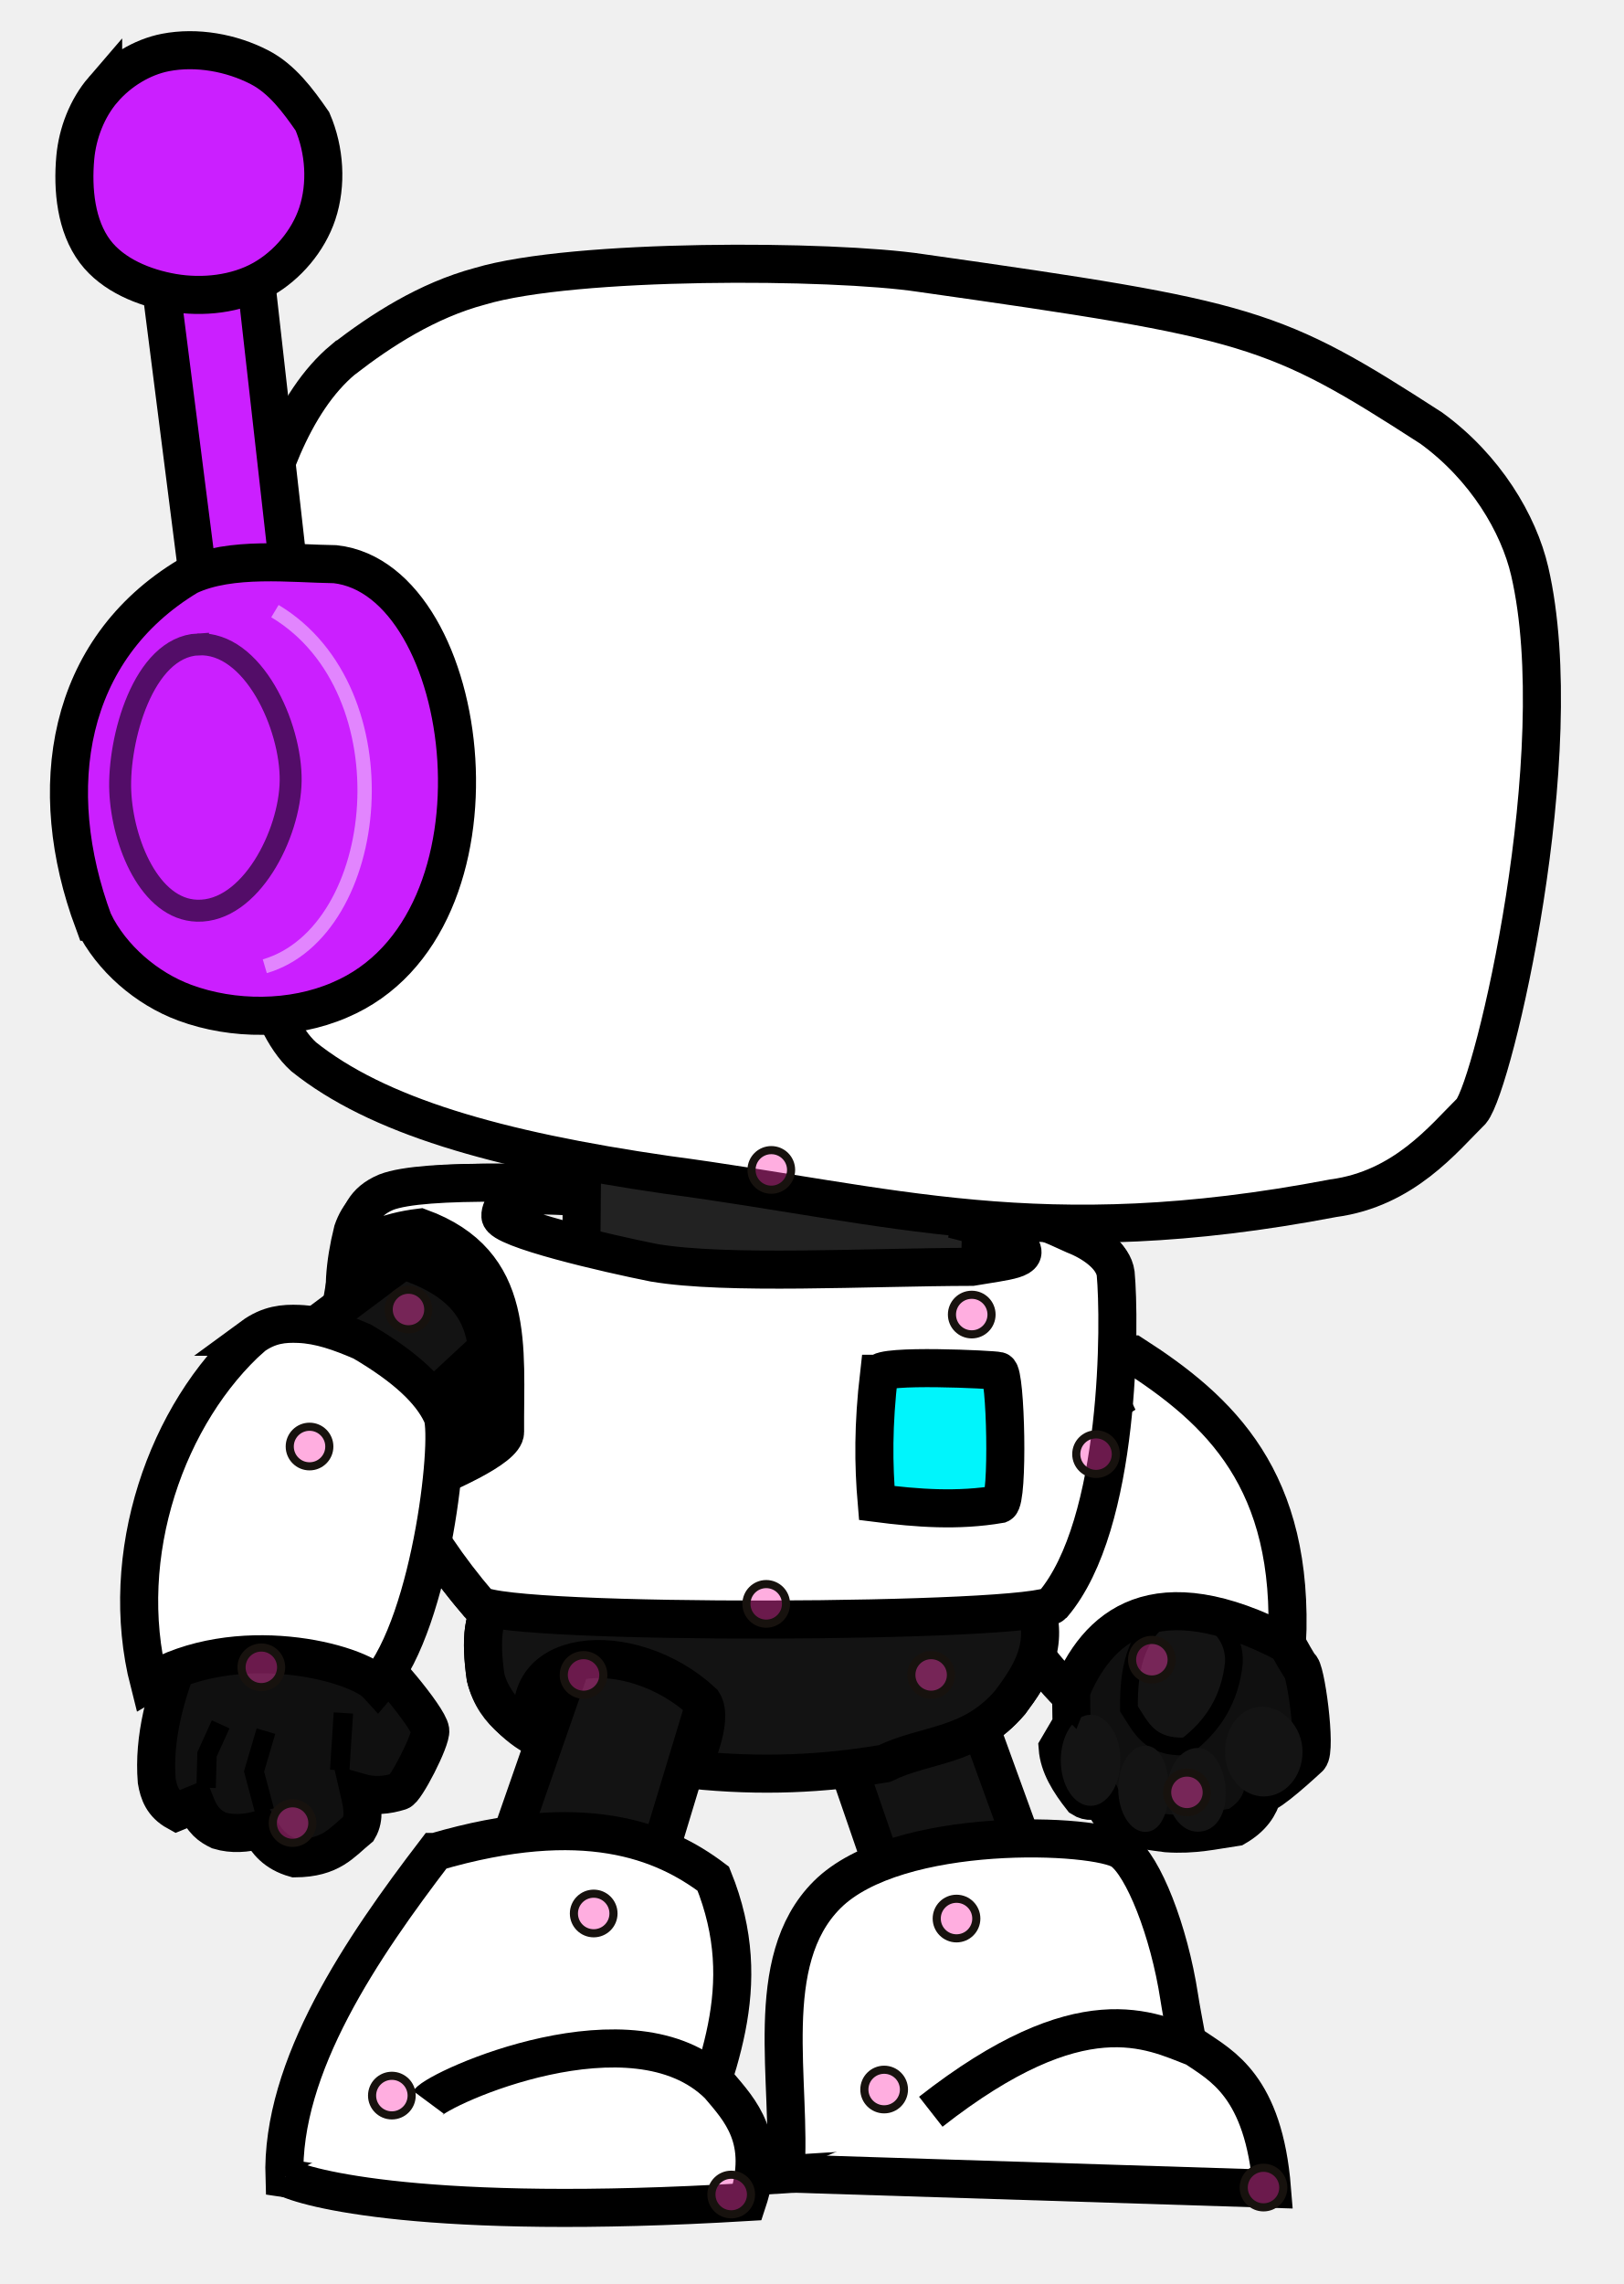
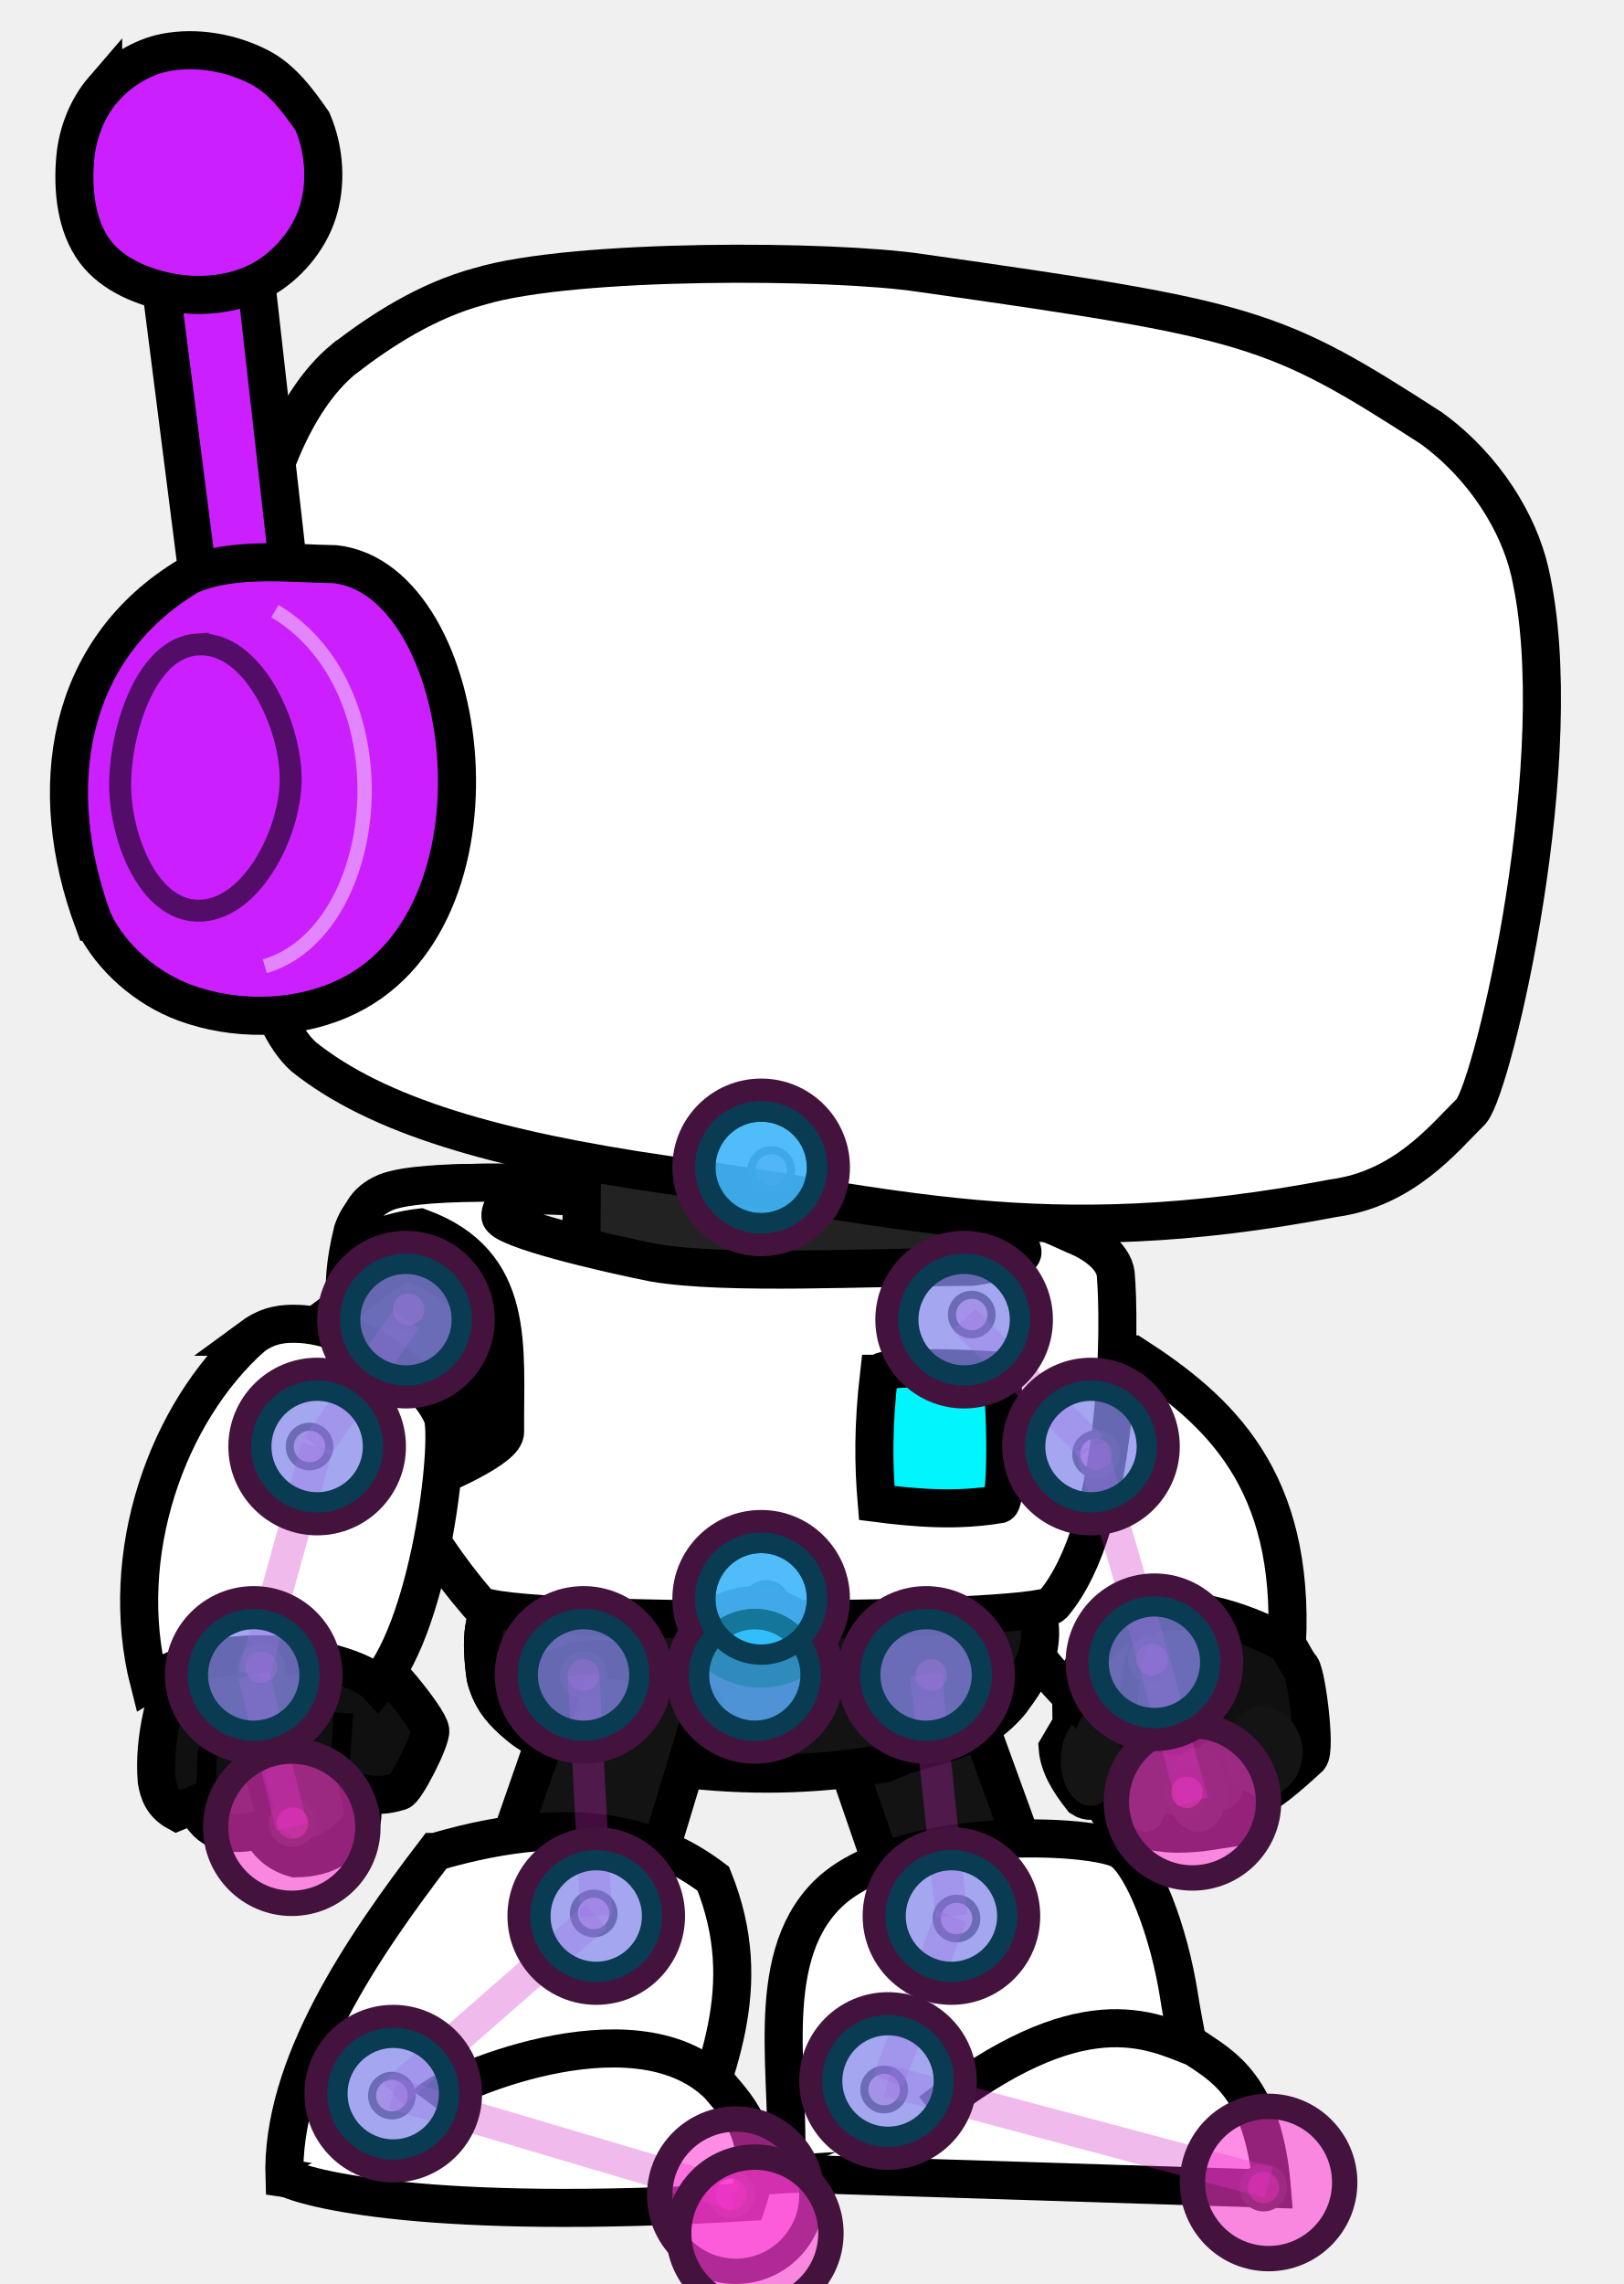
<svg xmlns="http://www.w3.org/2000/svg" width="64mm" height="90mm" viewBox="232 118 64 90" version="1.1" id="player-robot-svg">
  <defs id="defs81" />
  <g id="view-player-robot-side-right">
    <g id="part-pelvis-back" data-rig-part="pelvis_back" data-rig-bone="pelvis" data-rig-z="30">
      <path style="stroke:#000000;stroke-opacity:1;fill:#070707;fill-opacity:1;stroke-width:1.5;stroke-linecap:butt;stroke-linejoin:miter;stroke-dasharray:none" d="m 251.658,181.105 c -0.653,0.402 -0.727,1.52 -0.519,2.988 0.382,1.562 1.556,1.976 2.508,2.711 4.618,0.621 9.3,1.359 13.213,0.687 1.653,-0.806 3.424,-0.615 4.958,-2.417 0.813,-1.097 1.57,-2.219 0.947,-3.965 -1.203,-0.847 -2.844,-1.172 -4.686,-1.256 -5.025,-0.112 -8.538,-0.587 -15.074,-0.335 -0.449,0.279 -0.897,0.762 -1.346,1.588 z" id="path4613" />
    </g>
    <g id="part-far-hand" data-rig-part="far_hand" data-rig-bone="far_arm_hand" data-rig-z="8" data-note="screen-right hand base + finger pads">
      <path style="stroke:#000000;stroke-opacity:1;fill:#101010;fill-opacity:1;stroke-width:1.5;stroke-linecap:butt;stroke-linejoin:miter;stroke-dasharray:none" d="m 274.233,185.945 -0.547,0.931 c 0.052,0.695 0.456,1.345 0.96,1.983 0.244,0.159 0.504,0.117 0.77,0 0.156,0.346 0.295,0.695 0.774,0.981 0.645,0.266 1.218,0.322 1.799,0.399 1.067,0.075 1.856,-0.119 2.717,-0.245 0.64,-0.372 0.939,-0.824 1.064,-1.316 0.245,0.042 1.587,-1.198 1.825,-1.417 0.31,-0.285 -0.145,-3.656 -0.363,-3.596 -0.633,-1.015 -1.036,-2.079 -2.061,-3.009 -1.888,-0.267 -3.737,-0.444 -5.279,0.073 -1.275,0.527 -1.507,1.499 -1.698,2.489 z" id="path4719" />
      <path style="fill:#141414;fill-opacity:1;stroke:#000000;stroke-width:0.7;stroke-linecap:butt;stroke-linejoin:miter;stroke-dasharray:none;stroke-opacity:1" d="m 277.945,181.6 c -1.259,0.912 -1.462,2.276 -1.449,3.733 0.469,0.719 0.794,1.551 2.253,1.484 1.049,-0.791 1.734,-1.847 1.883,-3.296 0.051,-1.001 -0.629,-1.629 -1.292,-1.971 -0.412,-0.2 -1.025,-0.093 -1.394,0.05 z" id="path4824" />
      <path id="path4892" style="opacity:1;fill:#141414;fill-opacity:1;stroke-width:0.7;stroke-linecap:round;stroke-linejoin:round;stroke-dasharray:none" d="m 283.337,187.033 c 0,0.969 -0.684,1.755 -1.527,1.755 -0.843,0 -1.527,-0.786 -1.527,-1.755 0,-0.969 0.614,-1.781 1.458,-1.781 0.843,-1e-5 1.597,0.811 1.597,1.781 z" />
      <path id="path4886" style="opacity:1;fill:#141414;fill-opacity:1;stroke-width:0.7;stroke-linecap:round;stroke-linejoin:round;stroke-dasharray:none" d="m 280.311,188.665 c 0,0.911 -0.441,1.513 -1.104,1.513 -0.664,0 -1.201,-0.739 -1.201,-1.65 0,-0.911 0.538,-1.65 1.201,-1.65 0.664,0 1.104,0.876 1.104,1.788 z" />
      <path id="path4888" style="opacity:1;fill:#141414;fill-opacity:1;stroke-width:0.7;stroke-linecap:round;stroke-linejoin:round;stroke-dasharray:none" d="m 278.069,188.504 c 0,0.938 -0.338,1.681 -0.927,1.681 -0.589,0 -1.067,-0.761 -1.067,-1.699 0,-0.938 0.477,-1.699 1.067,-1.699 0.589,0 0.927,0.779 0.927,1.717 z" />
      <path id="path4890" style="opacity:1;fill:#141414;fill-opacity:1;stroke-width:0.7;stroke-linecap:round;stroke-linejoin:round;stroke-dasharray:none" d="m 276.161,187.365 a 1.176,1.794 0 0 1 -1.176,1.794 1.176,1.794 0 0 1 -1.176,-1.794 1.176,1.794 0 0 1 1.176,-1.794 1.176,1.794 0 0 1 1.176,1.794 z" />
    </g>
    <g id="part-far-arm-l" data-rig-part="far_arm_l" data-rig-bone="far_arm_l" data-rig-z="9">
      <path style="stroke:#000000;stroke-opacity:1;fill:#ffffff;fill-opacity:1;stroke-width:1.5;stroke-linecap:butt;stroke-linejoin:miter;stroke-dasharray:none" d="m 276.649,171.37 c 3.429,2.201 6.386,4.941 6.076,11.418 -5.201,-2.73 -7.506,-0.722 -8.571,1.987 -2.484,-2.562 -3.867,-5.506 -5.465,-8.515 1.743,-3.236 3.836,-5.222 7.959,-4.89 z" id="path4625" />
    </g>
    <g id="part-far-arm-u" data-rig-part="far_arm_u" data-rig-bone="far_arm_u" data-rig-z="10">
      <path style="stroke:#000000;stroke-opacity:1;fill:#131313;fill-opacity:1;stroke-width:1.5;stroke-linecap:butt;stroke-linejoin:miter;stroke-dasharray:none" d="m 275.293,172.235 -2.024,-3.189 -4.972,2.862 2.684,4.458 4.809,-3.092 z" id="path4631" />
    </g>
    <g id="part-torso-back" data-rig-part="torso_back" data-rig-bone="torso" data-rig-z="20">
      <path id="path3280" style="display:inline;fill:#ffffff;fill-opacity:1;stroke:#000000;stroke-width:1.5;stroke-linecap:butt;stroke-linejoin:miter;stroke-dasharray:none;stroke-opacity:1" d="m 251.931,164.604 c -2.106,-0.009 -3.738,0.086 -4.48,0.374 -0.901,0.383 -1.321,0.87 -1.549,1.526 -0.336,1.351 -0.384,2.385 -0.251,3.63 0.787,4.246 2.37,7.755 5.164,11.011 1.144,0.831 21.865,0.734 22.607,0 2.71,-3.181 2.648,-11.233 2.479,-13.048 -0.089,-0.691 -0.923,-1.247 -1.627,-1.519 -0.847,-0.375 -2.235,-1.125 -4.773,-1.288 l -1.25,-0.099 c -4.767,-0.049 -11.689,-0.567 -16.321,-0.587 z m 2.846,0.552 c 4.658,0.159 10.963,0.422 13.483,0.675 1.535,0.151 2.563,0.317 3.839,1.164 0.498,0.556 -0.478,0.598 -1.865,0.838 -4.142,0.009 -9.645,0.326 -12.524,-0.159 -1.822,-0.362 -6.027,-1.33 -6.057,-1.834 -0.027,-0.4 0.109,-0.583 0.435,-0.647 1.03,-0.12 1.357,-0.097 2.69,-0.037 z" />
      <path style="stroke:none;stroke-opacity:1;fill:#000000;fill-opacity:1;stroke-width:0.265;stroke-linecap:butt;stroke-linejoin:miter;stroke-dasharray:none" d="m 246.702,165.674 -0.575,5.178 4.131,7.121 5.346,-1.229 -2.461,-9.143 -2.874,-2.355 z" id="path4950" />
    </g>
    <g id="part-neck" data-rig-part="neck_ring" data-rig-bone="torso" data-rig-z="21">
      <path style="display:inline;fill:#222222;fill-opacity:1;stroke:#000000;stroke-width:1.5;stroke-linecap:butt;stroke-linejoin:miter;stroke-dasharray:none;stroke-opacity:1" d="m 254.953,162.535 -0.066,7.67 15.664,0.499 0.214,-7.927 z" id="path3288" />
    </g>
    <g id="part-far-leg-u" data-rig-part="far_leg_u" data-rig-bone="far_leg_u" data-rig-z="14">
      <path style="stroke:#000000;stroke-opacity:1;fill:#131313;fill-opacity:1;stroke-width:1.5;stroke-linecap:butt;stroke-linejoin:miter;stroke-dasharray:none" d="m 267.884,194.741 -3.79,-11.002 5.234,-1.303 4.236,11.657 z" id="path4621" />
    </g>
    <g id="part-near-leg-u" data-rig-part="near_leg_u" data-rig-bone="near_leg_u" data-rig-z="42">
      <path style="stroke:#000000;stroke-opacity:1;fill:#131313;fill-opacity:1;stroke-width:1.5;stroke-linecap:butt;stroke-linejoin:miter;stroke-dasharray:none" d="m 254.402,183.901 -3.449,9.892 5.708,1.639 3.513,-11.608 -5.224,-1.399 z" id="path4619" />
    </g>
    <g id="part-pelvis-front" data-rig-part="pelvis_front" data-rig-bone="pelvis" data-rig-z="35">
      <path id="path4701" style="fill:#131313;fill-opacity:1;stroke:#000000;stroke-width:1.5;stroke-linecap:butt;stroke-linejoin:miter;stroke-dasharray:none;stroke-opacity:1" d="m 256.392,179.445 c -1.043,0.003 -2.162,0.025 -3.387,0.072 -0.449,0.279 -0.897,0.763 -1.346,1.588 -0.653,0.402 -0.727,1.52 -0.519,2.988 0.355,1.452 1.944,2.413 2.004,2.338 -1.102,-3.543 3.69,-4.023 6.558,-1.358 0.473,0.733 -0.472,2.594 -0.458,2.658 2.758,0.29 5.24,0.168 7.617,-0.24 1.653,-0.806 3.424,-0.615 4.957,-2.417 0.813,-1.097 1.57,-2.219 0.947,-3.965 -1.203,-0.847 -2.844,-1.172 -4.687,-1.256 -4.082,-0.091 -7.167,-0.421 -11.686,-0.407 z" />
    </g>
    <g id="part-torso-front" data-rig-part="torso_front" data-rig-bone="torso" data-rig-z="40">
      <path id="path3280-3" style="stroke:#000000;stroke-opacity:1;fill:#ffffff;fill-opacity:1;display:inline;stroke-width:1.5;stroke-linecap:butt;stroke-linejoin:miter;stroke-dasharray:none" d="M 251.699 164.604 C 249.593 164.595 247.961 164.69 247.219 164.978 C 246.318 165.361 246.201 165.934 245.973 166.59 C 245.893 166.911 245.829 167.214 245.78 167.506 C 246.367 166.959 247.205 166.537 248.561 166.372 C 252.376 167.762 251.882 171.082 251.907 174.43 C 251.912 175.071 249.549 176.092 247.882 176.777 C 248.675 178.337 249.665 179.808 250.886 181.231 C 252.03 182.062 272.751 181.965 273.493 181.231 C 276.204 178.05 276.142 169.998 275.973 168.183 C 275.884 167.492 275.05 166.936 274.346 166.664 C 273.589 166.329 272.398 165.696 270.341 165.448 L 270.22 166.206 C 270.876 166.371 271.487 166.628 272.169 167.081 C 272.667 167.637 271.692 167.679 270.304 167.919 C 266.162 167.928 260.659 168.245 257.78 167.76 C 255.957 167.398 251.752 166.43 251.723 165.926 C 251.696 165.526 252.191 165.158 252.331 165.166 L 252.337 164.604 L 251.699 164.604 z " />
      <path style="fill:#00f5fc;fill-opacity:1;stroke:#000000;stroke-width:1.5;stroke-linecap:butt;stroke-linejoin:miter;stroke-opacity:1;stroke-dasharray:none" d="m 266.647,172.132 c -0.234,2.025 -0.224,3.551 -0.092,5.094 1.595,0.205 3.2,0.326 4.849,0.044 0.349,-0.147 0.243,-5.189 -0.05,-5.248 -0.191,-0.056 -4.663,-0.271 -4.706,0.11 z" id="path4733" />
    </g>
    <g id="part-near-hand" data-rig-part="near_hand" data-rig-bone="near_arm_hand" data-rig-z="48" data-note="screen-left hand base + finger line details">
      <path style="stroke:#000000;stroke-opacity:1;fill:#101010;fill-opacity:1;stroke-width:1.5;stroke-linecap:butt;stroke-linejoin:miter;stroke-dasharray:none" d="m 239.219,183.029 c -0.711,1.737 -1.178,3.46 -1.041,5.149 0.08,0.469 0.236,0.911 0.791,1.216 l 0.743,-0.303 c 0.267,0.678 0.591,0.878 0.919,1.039 0.52,0.156 1.06,0.116 1.613,-0.032 0.279,0.464 0.6,0.908 1.385,1.129 1.419,-0.012 1.827,-0.609 2.503,-1.167 0.252,-0.433 0.148,-0.932 0.032,-1.432 0.608,0.174 1.111,0.104 1.582,-0.041 0.219,-0.018 1.264,-2.042 1.212,-2.405 -0.078,-0.544 -2.158,-2.952 -2.223,-2.799 l -3.295,-1.904 z" id="path4717" />
      <path style="fill:none;stroke:#000000;stroke-width:0.765;stroke-linecap:butt;stroke-linejoin:miter;stroke-opacity:1;stroke-dasharray:none" d="m 245.39,187.758 0.144,-2.259" id="path4830" />
      <path style="fill:none;stroke:#000000;stroke-width:0.765;stroke-linecap:butt;stroke-linejoin:miter;stroke-opacity:1;stroke-dasharray:none" d="m 240.123,188.446 0.036,-1.315 0.538,-1.184" id="path4828" />
      <path style="fill:none;stroke:#000000;stroke-width:0.765;stroke-linecap:butt;stroke-linejoin:miter;stroke-opacity:1;stroke-dasharray:none" d="m 242.426,189.355 -0.413,-1.55 0.469,-1.59" id="path4826" />
    </g>
    <g id="part-face-open" data-rig-part="face_open" data-rig-bone="head" data-rig-z="61" data-rig-opacity="face_open_vis">
      <path style="stroke:#000000;stroke-opacity:1;fill:#000000;fill-opacity:1;display:inline;stroke-width:1.5;stroke-linecap:butt;stroke-linejoin:miter;stroke-dasharray:none" d="m 266.928,140.162 c -1.729,0.588 -5.906,13.637 -1.993,19.949 2.029,1.293 10.207,3.72 21.112,1.135 2.529,-2.011 4.773,-10.438 3.046,-18.272 -0.925,-2.203 -14.011,-6.174 -22.165,-2.812 z" id="face-open-visor" />
      <path id="face-open-eye-right" style="stroke:none;stroke-opacity:1;fill:#0defff;fill-opacity:1;opacity:1;stroke-width:1.5;stroke-linecap:round;stroke-linejoin:round" d="m 276.745,150.797 c 0,3.761 -1.294,6.323 -3.438,6.323 -2.144,-1e-5 -2.502,-1.917 -2.502,-5.679 0,-3.761 1.317,-6.279 3.461,-6.279 2.144,-1e-5 2.479,1.873 2.479,5.634 z" />
      <path id="face-open-eye-left" style="stroke:none;stroke-opacity:1;fill:#0defff;fill-opacity:1;stroke-width:1.5;stroke-linecap:round;stroke-linejoin:round" d="m 286.13,151.587 c 0,3.761 -0.87,6.058 -3.014,6.058 -2.144,-1e-5 -2.065,-2.119 -2.065,-5.88 0,-3.761 0.863,-5.701 2.965,-5.579 1.93,0.112 2.114,1.641 2.114,5.402 z" />
    </g>
    <g id="part-face-blink" data-rig-part="face_blink" data-rig-bone="head" data-rig-z="62" data-rig-opacity="blink_vis">
      <path id="face-blink-visor" style="display:inline;fill:#000000;fill-opacity:1;stroke:#000000;stroke-width:1.5;stroke-linecap:round;stroke-linejoin:round;stroke-dasharray:none;stroke-opacity:1" d="m 267.1,143.1 c 4.6,-2.4 15.9,-1.9 20.7,1.1 1.9,3.5 1.1,10.0 -2.3,13.0 -7.0,2.5 -14.7,1.3 -18.9,-1.8 -1.8,-3.7 -1.6,-8.8 0.5,-12.3 z" />
      <path id="face-blink-eye-right" style="fill:none;fill-opacity:1;stroke:#0defff;stroke-width:2.3;stroke-linecap:round;stroke-linejoin:round;stroke-dasharray:none;stroke-opacity:1" d="m 269.7,151.7 c 1.5,2.1 4.2,2.6 6.0,0.3" />
      <path id="face-blink-eye-left" style="fill:none;fill-opacity:1;stroke:#0defff;stroke-width:2.3;stroke-linecap:round;stroke-linejoin:round;stroke-dasharray:none;stroke-opacity:1" d="m 280.3,152.4 c 1.5,2.0 4.2,2.3 5.8,0.1" />
    </g>
    <g id="part-near-arm-u" data-rig-part="near_arm_u" data-rig-bone="near_arm_u" data-rig-z="46">
      <path style="stroke:#000000;stroke-opacity:1;fill:#131313;fill-opacity:1;stroke-width:1.5;stroke-linecap:butt;stroke-linejoin:miter;stroke-dasharray:none" d="m 242.847,171.422 5.04,-3.766 c 2.247,0.724 3.141,1.876 3.311,3.465 l -4.207,3.901 z" id="path4623" />
    </g>
    <g id="part-near-arm-l" data-rig-part="near_arm_l" data-rig-bone="near_arm_l" data-rig-z="47">
      <path style="stroke:#000000;stroke-opacity:1;fill:#ffffff;fill-opacity:1;display:inline;stroke-width:1.5;stroke-linecap:butt;stroke-linejoin:miter;stroke-dasharray:none" d="m 241.941,170.674 c -3.358,2.992 -5.348,8.587 -4.063,13.617 3.43,-2.035 8.185,-0.808 9.007,0.102 2.175,-2.554 2.948,-10.048 2.516,-10.68 -0.429,-0.905 -1.402,-1.838 -3.128,-2.851 -0.874,-0.378 -1.674,-0.662 -2.499,-0.694 -0.581,-0.023 -1.169,0.018 -1.834,0.506 z" id="path4109" />
    </g>
    <g id="part-far-leg-l" data-rig-part="far_leg_l" data-rig-bone="far_leg_l" data-rig-z="15">
      <path id="path-far-shin-link" style="fill:#131313;fill-opacity:1;stroke:#000000;stroke-width:1.5;stroke-linecap:round;stroke-linejoin:round;stroke-dasharray:none;stroke-opacity:1" d="m 268.042,192.898 3.316,1.404 -2.852,6.737 -3.316,-1.404 z" />
    </g>
    <g id="part-far-foot" data-rig-part="far_foot" data-rig-bone="far_leg_foot" data-rig-z="16" data-note="complete rigid boot, sole, and toe artwork">
      <path style="stroke:#000000;stroke-opacity:1;fill:#ffffff;fill-opacity:1;stroke-width:1.5;stroke-linecap:butt;stroke-linejoin:miter;stroke-dasharray:none" d="m 264.598,192.662 c -2.625,2.624 -1.375,7.396 -1.642,11.013 0,0 15.481,-0.961 15.957,-1.17 0.743,-0.326 -0.174,-4.106 -0.434,-5.8 -0.406,-2.648 -1.422,-5.179 -2.244,-5.77 -0.976,-0.7 -8.863,-1.045 -11.637,1.727 z" id="path4617" />
      <path style="fill:#ffffff;fill-opacity:1;stroke:#000000;stroke-width:1.5;stroke-linecap:butt;stroke-linejoin:miter;stroke-opacity:1;stroke-dasharray:none" d="m 262.958,203.642 19.176,0.607 c -0.325,-4.048 -2.001,-4.858 -3.033,-5.564 -1.773,-0.681 -4.451,-2.142 -10.415,2.527" id="path4629" />
    </g>
    <g id="part-near-leg-l" data-rig-part="near_leg_l" data-rig-bone="near_leg_l" data-rig-z="43">
      <path id="path-near-shin-link" style="fill:#131313;fill-opacity:1;stroke:#000000;stroke-width:1.5;stroke-linecap:round;stroke-linejoin:round;stroke-dasharray:none;stroke-opacity:1" d="m 254.194,192.064 2.412,2.672 -7.955,7.176 -2.412,-2.672 z" />
    </g>
    <g id="part-near-foot" data-rig-part="near_foot" data-rig-bone="near_leg_foot" data-rig-z="44" data-note="complete rigid boot, sole, and toe artwork">
      <path style="stroke:#000000;stroke-opacity:1;fill:#ffffff;fill-opacity:1;stroke-width:1.5;stroke-linecap:butt;stroke-linejoin:miter;stroke-dasharray:none" d="m 249.153,190.975 c 5.851,-1.712 8.988,-0.438 10.96,1.055 1.751,4.328 0.041,7.59 -1.168,11.291 -3.525,0.021 -1.467,0.918 -4.853,1.178 -1.72,0.132 -5.131,0.217 -10.88,-0.67 -0.15,-4.406 3.09,-9.125 5.94,-12.854 z" id="path4615" />
      <path style="fill:#ffffff;fill-opacity:1;stroke:#000000;stroke-width:1.5;stroke-linecap:butt;stroke-linejoin:miter;stroke-opacity:1;stroke-dasharray:none" d="m 248.885,200.84 c 0.428,-0.576 8.063,-4.032 11.445,-0.674 0.829,0.981 1.947,2.128 1.125,4.603 -12.671,0.761 -17.438,-0.551 -18.226,-0.983" id="path4627" />
    </g>
    <g id="part-head" data-rig-part="head" data-rig-bone="head" data-rig-z="60">
      <path style="display:inline;fill:#ffffff;fill-opacity:1;stroke:#000000;stroke-width:1.5;stroke-linecap:butt;stroke-linejoin:miter;stroke-dasharray:none;stroke-opacity:1" d="m 245.528,132.165 c -2.007,1.674 -3.111,4.88 -3.728,7.941 -0.882,4.226 -0.966,16.7 2.167,19.534 2.889,2.314 7.571,3.679 14.319,4.654 8.799,1.167 14.686,3.134 26.259,0.922 2.797,-0.373 4.361,-2.359 5.447,-3.432 0.884,-1.078 3.957,-14.135 2.298,-21.28 -0.433,-1.864 -1.745,-4.087 -3.881,-5.636 -6.202,-4.004 -7.074,-4.262 -20.124,-6.112 -3.481,-0.525 -13.66,-0.585 -17.371,0.525 -2.079,0.557 -3.892,1.731 -5.385,2.884 z" id="path3119" />
      <path style="stroke:#000000;stroke-opacity:1;fill:#cb1fff;fill-opacity:1;stroke-width:1.5;stroke-linecap:butt;stroke-linejoin:miter;stroke-dasharray:none" d="m 239.841,141.056 -1.753,-13.768 3.759,-0.374 1.772,15.712 -3.473,0.385 z" id="path4712" />
      <path style="fill:#cb1fff;fill-opacity:1;stroke:#000000;stroke-width:1.5;stroke-linecap:butt;stroke-linejoin:miter;stroke-dasharray:none;stroke-opacity:1" d="m 235.688,154.324 c 0.704,1.438 2.092,2.632 3.594,3.187 1.909,0.706 4.237,0.703 6.104,-0.105 7.029,-2.971 5.294,-16.561 -0.172,-17.174 -1.716,-0.023 -4.125,-0.323 -5.788,0.464 -4.828,2.898 -5.686,8.385 -3.739,13.628 z" id="path4710" />
      <path style="fill:#cb1fff;stroke:#000000;stroke-width:1.5;stroke-linecap:butt;stroke-linejoin:miter;stroke-opacity:1;fill-opacity:1;stroke-dasharray:none" d="m 236.065,121.531 c -0.631,0.732 -1.011,1.72 -1.098,2.682 -0.113,1.256 0.024,2.694 0.783,3.701 0.696,0.923 1.926,1.427 3.065,1.622 1.174,0.201 2.497,0.058 3.535,-0.526 0.978,-0.55 1.8,-1.523 2.154,-2.588 0.383,-1.153 0.297,-2.504 -0.19,-3.639 -0.574,-0.83 -1.203,-1.678 -2.088,-2.134 -1.109,-0.572 -2.473,-0.818 -3.699,-0.582 -0.938,0.181 -1.838,0.741 -2.462,1.465 z" id="path4714" />
      <path style="fill:none;stroke:#fefefe;stroke-width:0.565;stroke-linecap:butt;stroke-linejoin:miter;stroke-dasharray:none;stroke-opacity:0.458" d="m 242.836,142.081 c 5.234,3.137 4.28,12.618 -0.399,13.994" id="path4735" />
      <path style="fill:none;stroke:#000000;stroke-width:0.865;stroke-linecap:butt;stroke-linejoin:miter;stroke-opacity:0.59;stroke-dasharray:none" d="m 239.804,143.391 c -2.171,0.118 -3.149,3.758 -3.064,5.781 0.085,2.023 1.163,4.664 3.03,4.714 2.1,0.056 3.656,-3.012 3.686,-5.112 0.031,-2.168 -1.481,-5.501 -3.652,-5.382 z" id="path4737" />
    </g>
    <g id="rig-joints">
      <circle id="joint-waist" cx="262.2" cy="181.2" r="0.78" style="fill:#ff3eb5;fill-opacity:0.42;stroke:#17120e;stroke-width:0.32" data-rig-joint="waist" />
      <circle id="joint-neck" cx="262.4" cy="164.1" r="0.78" style="fill:#ff3eb5;fill-opacity:0.42;stroke:#17120e;stroke-width:0.32" data-rig-joint="neck" />
      <circle id="joint-far-shoulder" cx="270.3" cy="169.8" r="0.78" style="fill:#ff3eb5;fill-opacity:0.42;stroke:#17120e;stroke-width:0.32" data-rig-joint="far_shoulder" />
      <circle id="joint-far-elbow" cx="275.2" cy="175.3" r="0.78" style="fill:#ff3eb5;fill-opacity:0.42;stroke:#17120e;stroke-width:0.32" data-rig-joint="far_elbow" />
      <circle id="joint-far-wrist" cx="277.4" cy="183.4" r="0.78" style="fill:#ff3eb5;fill-opacity:0.42;stroke:#17120e;stroke-width:0.32" data-rig-joint="far_wrist" />
      <circle id="joint-far-handtip" cx="278.782" cy="188.627" r="0.78" style="fill:#ff3eb5;fill-opacity:0.42;stroke:#17120e;stroke-width:0.32" data-rig-joint="far_handtip" />
      <circle id="joint-near-shoulder" cx="248.1" cy="169.6" r="0.78" style="fill:#ff3eb5;fill-opacity:0.42;stroke:#17120e;stroke-width:0.32" data-rig-joint="near_shoulder" />
      <circle id="joint-near-elbow" cx="244.2" cy="175" r="0.78" style="fill:#ff3eb5;fill-opacity:0.42;stroke:#17120e;stroke-width:0.32" data-rig-joint="near_elbow" />
      <circle id="joint-near-wrist" cx="242.3" cy="183.7" r="0.78" style="fill:#ff3eb5;fill-opacity:0.42;stroke:#17120e;stroke-width:0.32" data-rig-joint="near_wrist" />
      <circle id="joint-near-handtip" cx="243.532" cy="189.837" r="0.78" style="fill:#ff3eb5;fill-opacity:0.42;stroke:#17120e;stroke-width:0.32" data-rig-joint="near_handtip" />
      <circle id="joint-far-hip" cx="268.7" cy="184" r="0.78" style="fill:#ff3eb5;fill-opacity:0.42;stroke:#17120e;stroke-width:0.32" data-rig-joint="far_hip" />
      <circle id="joint-far-knee" cx="269.7" cy="193.6" r="0.78" style="fill:#ff3eb5;fill-opacity:0.42;stroke:#17120e;stroke-width:0.32" data-rig-joint="far_knee" />
      <circle id="joint-far-ankle" cx="266.848" cy="200.337" r="0.78" style="fill:#ff3eb5;fill-opacity:0.42;stroke:#17120e;stroke-width:0.32" data-rig-joint="far_ankle" />
      <circle id="joint-far-toe" cx="281.8" cy="204.2" r="0.78" style="fill:#ff3eb5;fill-opacity:0.42;stroke:#17120e;stroke-width:0.32" data-rig-joint="far_toe" />
      <circle id="joint-near-hip" cx="255" cy="184" r="0.78" style="fill:#ff3eb5;fill-opacity:0.42;stroke:#17120e;stroke-width:0.32" data-rig-joint="near_hip" />
      <circle id="joint-near-knee" cx="255.4" cy="193.4" r="0.78" style="fill:#ff3eb5;fill-opacity:0.42;stroke:#17120e;stroke-width:0.32" data-rig-joint="near_knee" />
      <circle id="joint-near-ankle" cx="247.445" cy="200.576" r="0.78" style="fill:#ff3eb5;fill-opacity:0.42;stroke:#17120e;stroke-width:0.32" data-rig-joint="near_ankle" />
      <circle id="joint-near-toe" cx="260.82" cy="204.474" r="0.78" style="fill:#ff3eb5;fill-opacity:0.42;stroke:#17120e;stroke-width:0.32" data-rig-joint="near_toe" />
    </g>
  </g>
+   <g id="ambition-rig-markers" data-rig-editor-layer="true">
+     <g id="ambition-rig-markers-side" data-rig-view="side">
+       <line id="ambition-rig-side-guide-far_arm_u" data-rig-bone-guide="far_arm_u" x1="270" y1="170" x2="275" y2="175" stroke="#d226c6" stroke-width="1.25" stroke-opacity="0.32" />
+       <line id="ambition-rig-side-guide-far_arm_l" data-rig-bone-guide="far_arm_l" x1="275" y1="175" x2="277.5" y2="183.5" stroke="#d226c6" stroke-width="1.25" stroke-opacity="0.32" />
+       <line id="ambition-rig-side-guide-far_arm_hand" data-rig-bone-guide="far_arm_hand" x1="277.5" y1="183.5" x2="279" y2="189" stroke="#d226c6" stroke-width="1.25" stroke-opacity="0.32" />
+       <line id="ambition-rig-side-guide-far_leg_u" data-rig-bone-guide="far_leg_u" x1="268.5" y1="184" x2="269.5" y2="193.5" stroke="#d226c6" stroke-width="1.25" stroke-opacity="0.32" />
+       <line id="ambition-rig-side-guide-far_leg_l" data-rig-bone-guide="far_leg_l" x1="269.5" y1="193.5" x2="267" y2="200" stroke="#d226c6" stroke-width="1.25" stroke-opacity="0.32" />
+       <line id="ambition-rig-side-guide-far_leg_foot" data-rig-bone-guide="far_leg_foot" x1="267" y1="200" x2="282" y2="204" stroke="#d226c6" stroke-width="1.25" stroke-opacity="0.32" />
+       <line id="ambition-rig-side-guide-near_arm_u" data-rig-bone-guide="near_arm_u" x1="248" y1="170" x2="244.5" y2="175" stroke="#d226c6" stroke-width="1.25" stroke-opacity="0.32" />
+       <line id="ambition-rig-side-guide-near_arm_l" data-rig-bone-guide="near_arm_l" x1="244.5" y1="175" x2="242" y2="184" stroke="#d226c6" stroke-width="1.25" stroke-opacity="0.32" />
+       <line id="ambition-rig-side-guide-near_arm_hand" data-rig-bone-guide="near_arm_hand" x1="242" y1="184" x2="243.5" y2="190" stroke="#d226c6" stroke-width="1.25" stroke-opacity="0.32" />
+       <line id="ambition-rig-side-guide-near_leg_u" data-rig-bone-guide="near_leg_u" x1="255" y1="184" x2="255.5" y2="193.5" stroke="#d226c6" stroke-width="1.25" stroke-opacity="0.32" />
+       <line id="ambition-rig-side-guide-near_leg_l" data-rig-bone-guide="near_leg_l" x1="255.5" y1="193.5" x2="247.5" y2="200.5" stroke="#d226c6" stroke-width="1.25" stroke-opacity="0.32" />
+       <line id="ambition-rig-side-guide-near_leg_foot" data-rig-bone-guide="near_leg_foot" x1="247.5" y1="200.5" x2="261" y2="204.5" stroke="#d226c6" stroke-width="1.25" stroke-opacity="0.32" />
+       <circle id="ambition-rig-side-joint-far_ankle" data-rig-joint="far_ankle" cx="267" cy="200" r="3" fill="#ff3bd4" fill-opacity="0.58" stroke="#43133d" stroke-width="1" />
+       <circle id="ambition-rig-side-joint-far_elbow" data-rig-joint="far_elbow" cx="275" cy="175" r="3" fill="#ff3bd4" fill-opacity="0.58" stroke="#43133d" stroke-width="1" />
+       <circle id="ambition-rig-side-joint-far_handtip" data-rig-joint="far_handtip" cx="279" cy="189" r="3" fill="#ff3bd4" fill-opacity="0.58" stroke="#43133d" stroke-width="1" />
+       <circle id="ambition-rig-side-joint-far_hip" data-rig-joint="far_hip" cx="268.5" cy="184" r="3" fill="#ff3bd4" fill-opacity="0.58" stroke="#43133d" stroke-width="1" />
+       <circle id="ambition-rig-side-joint-far_knee" data-rig-joint="far_knee" cx="269.5" cy="193.5" r="3" fill="#ff3bd4" fill-opacity="0.58" stroke="#43133d" stroke-width="1" />
+       <circle id="ambition-rig-side-joint-far_shoulder" data-rig-joint="far_shoulder" cx="270" cy="170" r="3" fill="#ff3bd4" fill-opacity="0.58" stroke="#43133d" stroke-width="1" />
+       <circle id="ambition-rig-side-joint-far_toe" data-rig-joint="far_toe" cx="282" cy="204" r="3" fill="#ff3bd4" fill-opacity="0.58" stroke="#43133d" stroke-width="1" />
+       <circle id="ambition-rig-side-joint-far_wrist" data-rig-joint="far_wrist" cx="277.5" cy="183.5" r="3" fill="#ff3bd4" fill-opacity="0.58" stroke="#43133d" stroke-width="1" />
+       <circle id="ambition-rig-side-joint-hip_center" data-rig-joint="hip_center" cx="261.75" cy="184" r="3" fill="#ff3bd4" fill-opacity="0.58" stroke="#43133d" stroke-width="1" />
+       <circle id="ambition-rig-side-joint-near_ankle" data-rig-joint="near_ankle" cx="247.5" cy="200.5" r="3" fill="#ff3bd4" fill-opacity="0.58" stroke="#43133d" stroke-width="1" />
+       <circle id="ambition-rig-side-joint-near_elbow" data-rig-joint="near_elbow" cx="244.5" cy="175" r="3" fill="#ff3bd4" fill-opacity="0.58" stroke="#43133d" stroke-width="1" />
+       <circle id="ambition-rig-side-joint-near_handtip" data-rig-joint="near_handtip" cx="243.5" cy="190" r="3" fill="#ff3bd4" fill-opacity="0.58" stroke="#43133d" stroke-width="1" />
+       <circle id="ambition-rig-side-joint-near_hip" data-rig-joint="near_hip" cx="255" cy="184" r="3" fill="#ff3bd4" fill-opacity="0.58" stroke="#43133d" stroke-width="1" />
+       <circle id="ambition-rig-side-joint-near_knee" data-rig-joint="near_knee" cx="255.5" cy="193.5" r="3" fill="#ff3bd4" fill-opacity="0.58" stroke="#43133d" stroke-width="1" />
+       <circle id="ambition-rig-side-joint-near_shoulder" data-rig-joint="near_shoulder" cx="248" cy="170" r="3" fill="#ff3bd4" fill-opacity="0.58" stroke="#43133d" stroke-width="1" />
+       <circle id="ambition-rig-side-joint-near_toe" data-rig-joint="near_toe" cx="261" cy="204.5" r="3" fill="#ff3bd4" fill-opacity="0.58" stroke="#43133d" stroke-width="1" />
+       <circle id="ambition-rig-side-joint-near_wrist" data-rig-joint="near_wrist" cx="242" cy="184" r="3" fill="#ff3bd4" fill-opacity="0.58" stroke="#43133d" stroke-width="1" />
+       <circle id="ambition-rig-side-joint-neck" data-rig-joint="neck" cx="262" cy="164" r="3" fill="#ff3bd4" fill-opacity="0.58" stroke="#43133d" stroke-width="1" />
+       <circle id="ambition-rig-side-joint-rig_root" data-rig-joint="rig_root" cx="261.75" cy="206" r="3" fill="#ff3bd4" fill-opacity="0.58" stroke="#43133d" stroke-width="1" />
+       <circle id="ambition-rig-side-joint-waist" data-rig-joint="waist" cx="262" cy="181" r="3" fill="#ff3bd4" fill-opacity="0.58" stroke="#43133d" stroke-width="1" />
+       <circle id="ambition-rig-side-bind-far_hand" data-rig-bind-pivot="far_hand" cx="277.5" cy="183.5" r="2.2" fill="#28c8ff" fill-opacity="0.42" stroke="#093b52" stroke-width="0.8" />
+       <circle id="ambition-rig-side-bind-far_arm_l" data-rig-bind-pivot="far_arm_l" cx="275" cy="175" r="2.2" fill="#28c8ff" fill-opacity="0.42" stroke="#093b52" stroke-width="0.8" />
+       <circle id="ambition-rig-side-bind-far_arm_u" data-rig-bind-pivot="far_arm_u" cx="270" cy="170" r="2.2" fill="#28c8ff" fill-opacity="0.42" stroke="#093b52" stroke-width="0.8" />
+       <circle id="ambition-rig-side-bind-far_leg_u" data-rig-bind-pivot="far_leg_u" cx="268.5" cy="184" r="2.2" fill="#28c8ff" fill-opacity="0.42" stroke="#093b52" stroke-width="0.8" />
+       <circle id="ambition-rig-side-bind-far_leg_l" data-rig-bind-pivot="far_leg_l" cx="269.5" cy="193.5" r="2.2" fill="#28c8ff" fill-opacity="0.42" stroke="#093b52" stroke-width="0.8" />
+       <circle id="ambition-rig-side-bind-far_foot" data-rig-bind-pivot="far_foot" cx="267" cy="200" r="2.2" fill="#28c8ff" fill-opacity="0.42" stroke="#093b52" stroke-width="0.8" />
+       <circle id="ambition-rig-side-bind-torso_back" data-rig-bind-pivot="torso_back" cx="262" cy="181" r="2.2" fill="#28c8ff" fill-opacity="0.42" stroke="#093b52" stroke-width="0.8" />
+       <circle id="ambition-rig-side-bind-neck_ring" data-rig-bind-pivot="neck_ring" cx="262" cy="181" r="2.2" fill="#28c8ff" fill-opacity="0.42" stroke="#093b52" stroke-width="0.8" />
+       <circle id="ambition-rig-side-bind-pelvis_back" data-rig-bind-pivot="pelvis_back" cx="261.75" cy="184" r="2.2" fill="#28c8ff" fill-opacity="0.42" stroke="#093b52" stroke-width="0.8" />
+       <circle id="ambition-rig-side-bind-pelvis_front" data-rig-bind-pivot="pelvis_front" cx="261.75" cy="184" r="2.2" fill="#28c8ff" fill-opacity="0.42" stroke="#093b52" stroke-width="0.8" />
+       <circle id="ambition-rig-side-bind-torso_front" data-rig-bind-pivot="torso_front" cx="262" cy="181" r="2.2" fill="#28c8ff" fill-opacity="0.42" stroke="#093b52" stroke-width="0.8" />
+       <circle id="ambition-rig-side-bind-near_leg_u" data-rig-bind-pivot="near_leg_u" cx="255" cy="184" r="2.2" fill="#28c8ff" fill-opacity="0.42" stroke="#093b52" stroke-width="0.8" />
+       <circle id="ambition-rig-side-bind-near_leg_l" data-rig-bind-pivot="near_leg_l" cx="255.5" cy="193.5" r="2.2" fill="#28c8ff" fill-opacity="0.42" stroke="#093b52" stroke-width="0.8" />
+       <circle id="ambition-rig-side-bind-near_foot" data-rig-bind-pivot="near_foot" cx="247.5" cy="200.5" r="2.2" fill="#28c8ff" fill-opacity="0.42" stroke="#093b52" stroke-width="0.8" />
+       <circle id="ambition-rig-side-bind-near_arm_u" data-rig-bind-pivot="near_arm_u" cx="248" cy="170" r="2.2" fill="#28c8ff" fill-opacity="0.42" stroke="#093b52" stroke-width="0.8" />
+       <circle id="ambition-rig-side-bind-near_arm_l" data-rig-bind-pivot="near_arm_l" cx="244.5" cy="175" r="2.2" fill="#28c8ff" fill-opacity="0.42" stroke="#093b52" stroke-width="0.8" />
+       <circle id="ambition-rig-side-bind-near_hand" data-rig-bind-pivot="near_hand" cx="242" cy="184" r="2.2" fill="#28c8ff" fill-opacity="0.42" stroke="#093b52" stroke-width="0.8" />
+       <circle id="ambition-rig-side-bind-head" data-rig-bind-pivot="head" cx="262" cy="164" r="2.2" fill="#28c8ff" fill-opacity="0.42" stroke="#093b52" stroke-width="0.8" />
+       <circle id="ambition-rig-side-bind-face_open" data-rig-bind-pivot="face_open" cx="262" cy="164" r="2.2" fill="#28c8ff" fill-opacity="0.42" stroke="#093b52" stroke-width="0.8" />
+       <circle id="ambition-rig-side-bind-face_blink" data-rig-bind-pivot="face_blink" cx="262" cy="164" r="2.2" fill="#28c8ff" fill-opacity="0.42" stroke="#093b52" stroke-width="0.8" />
+     </g>
+   </g>
</svg>
